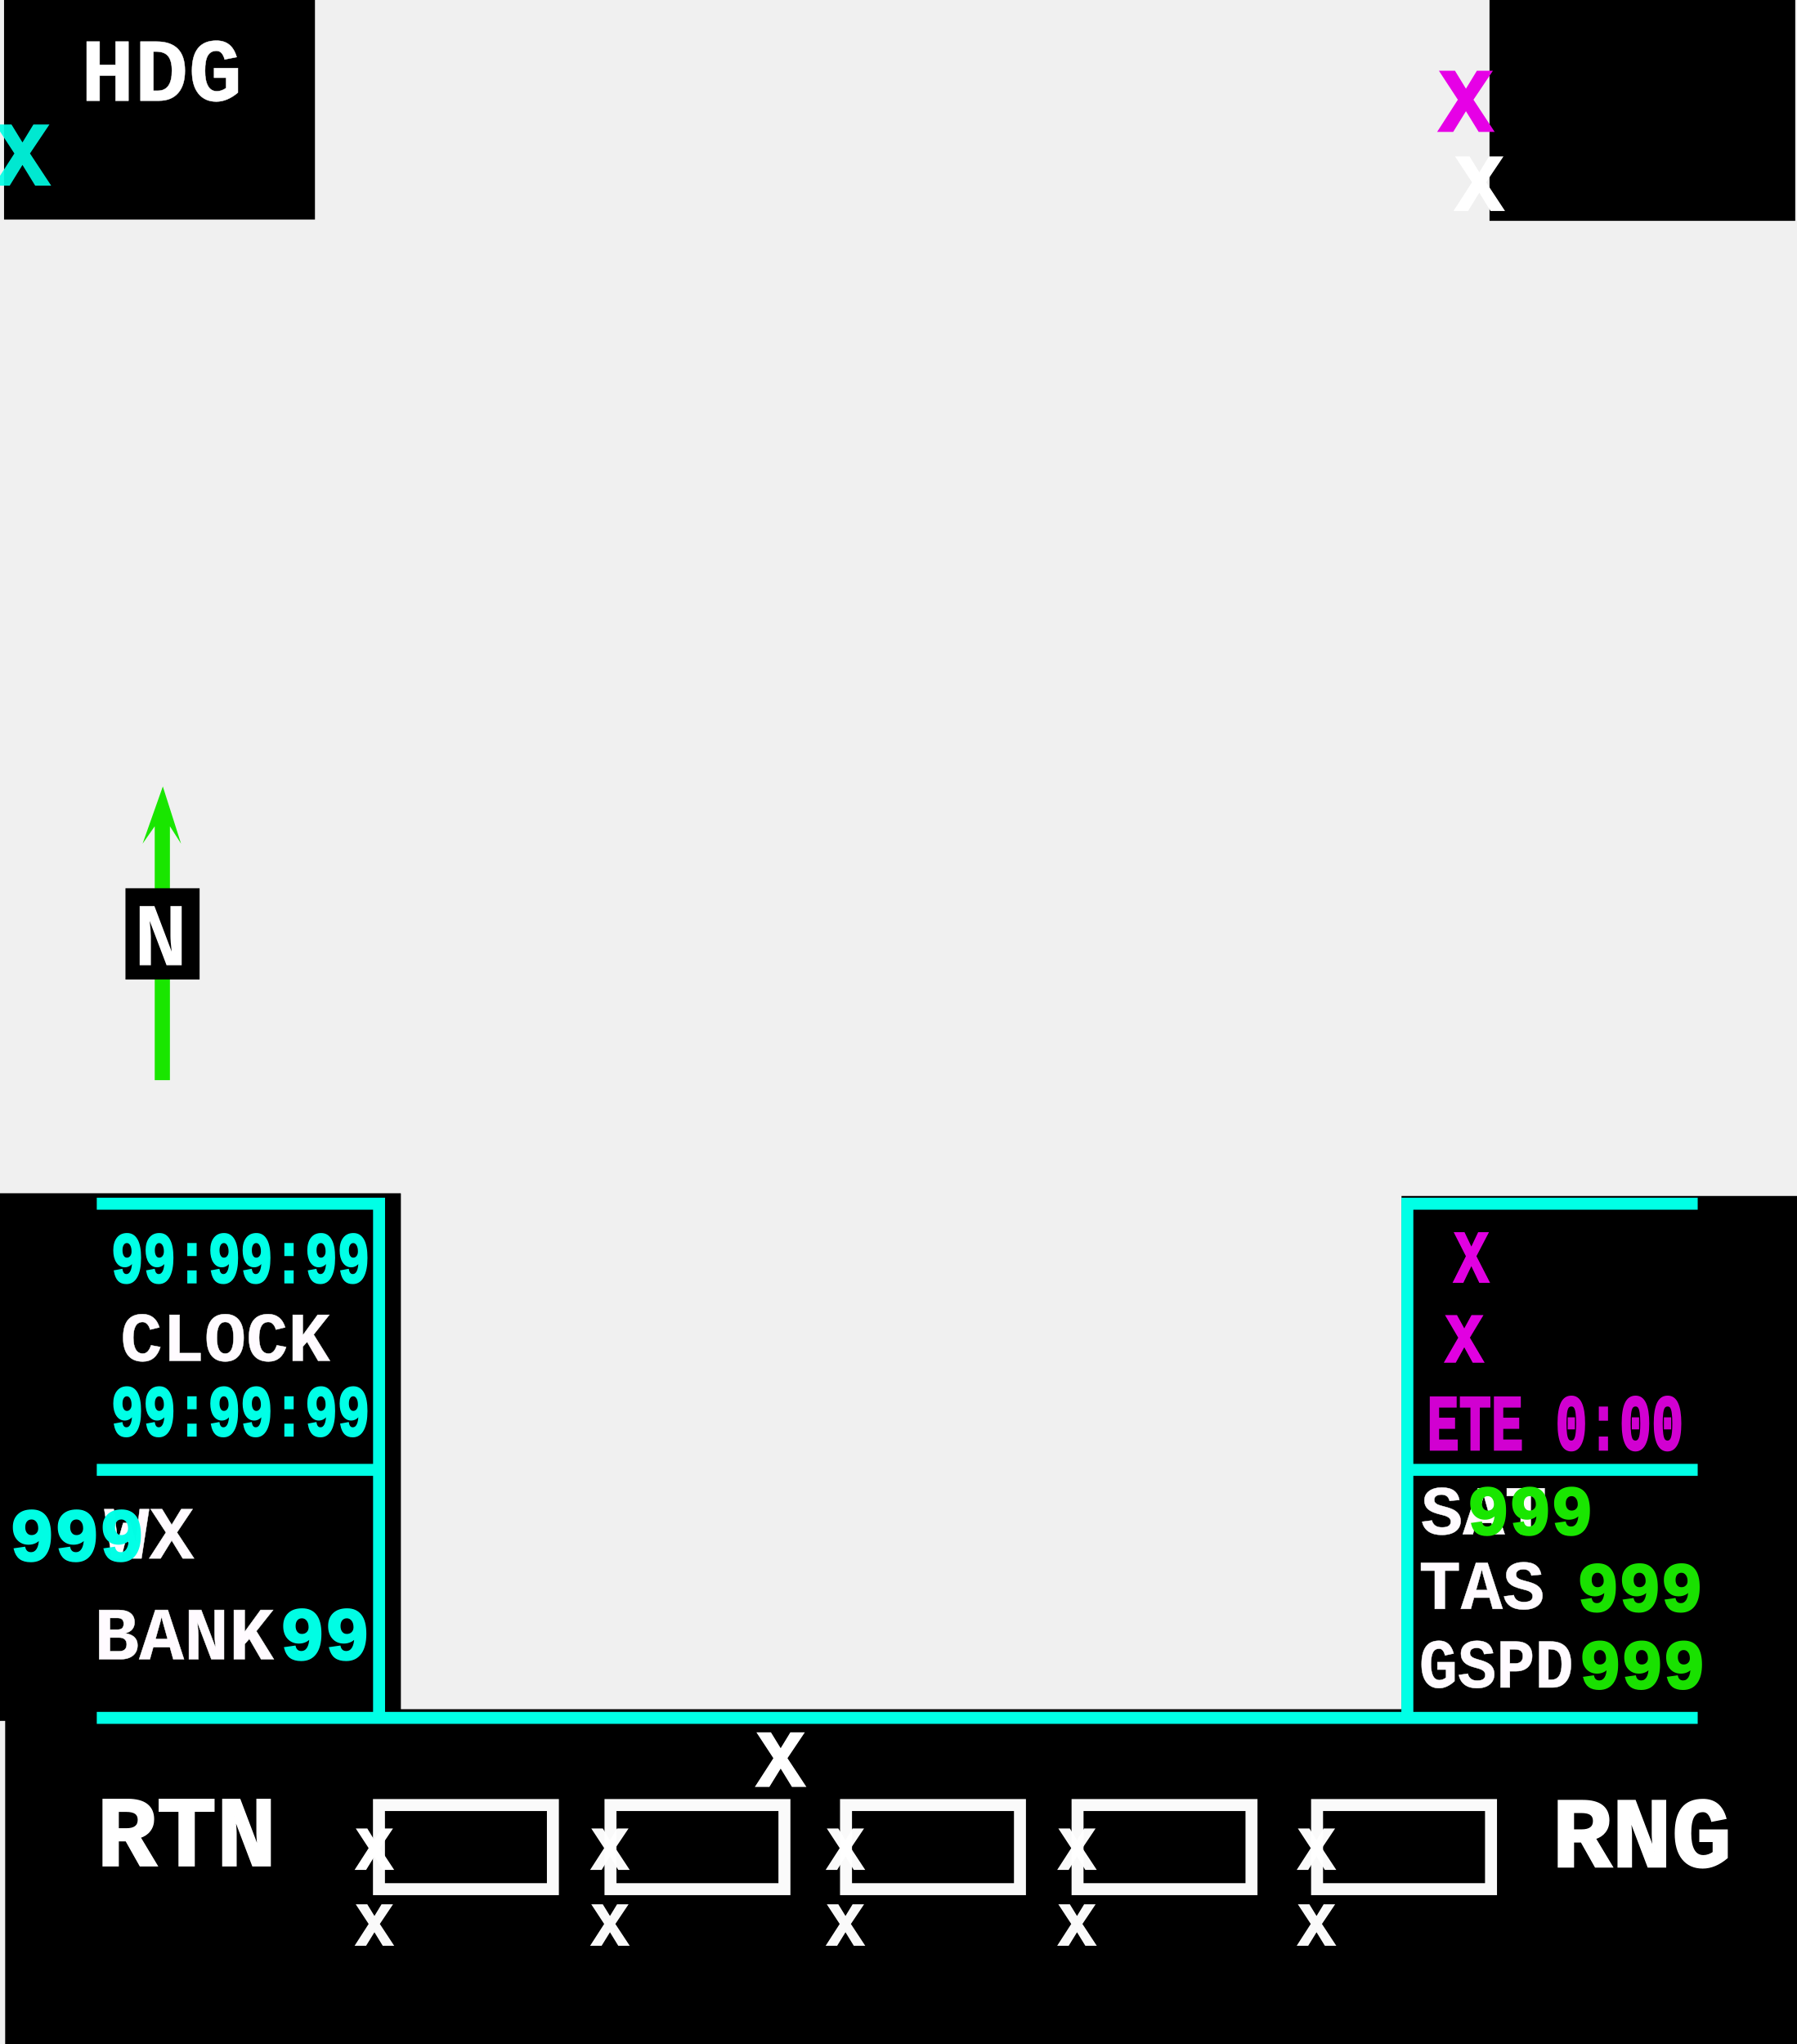
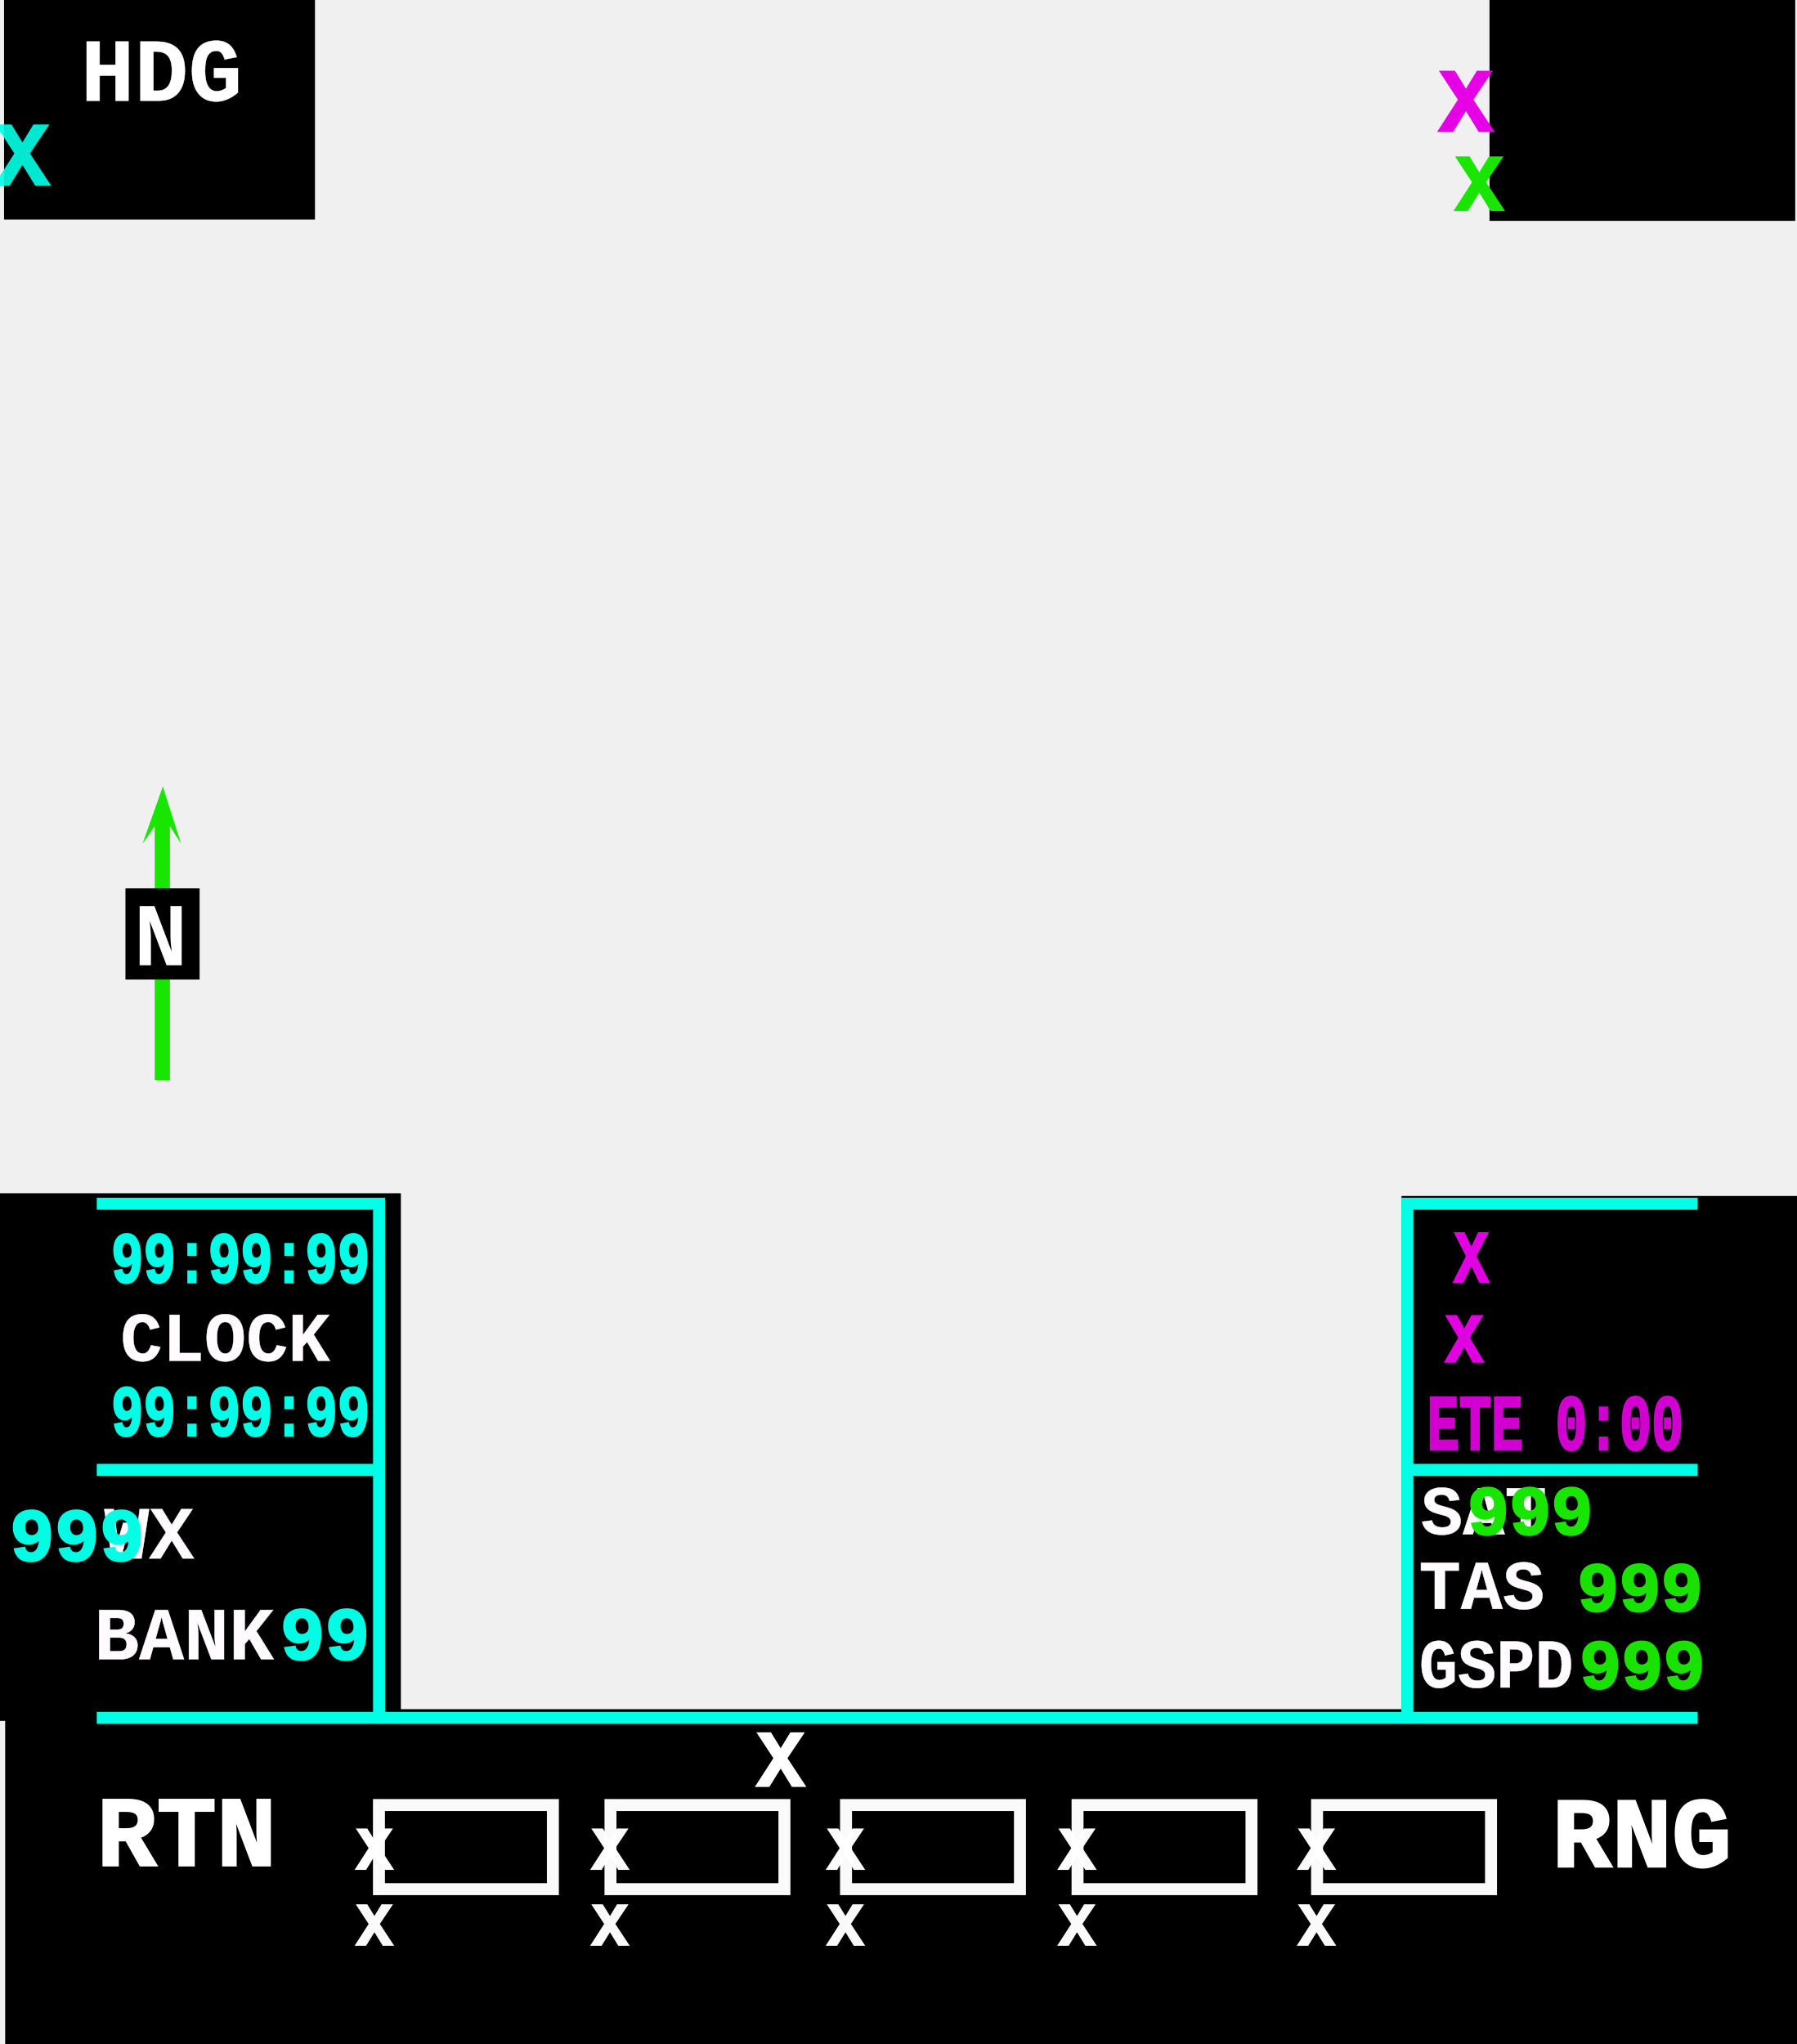
- <svg xmlns="http://www.w3.org/2000/svg" width="900" height="1024" viewBox="0 0 900 1024" id="svg4136" version="1.1">
+ <svg xmlns="http://www.w3.org/2000/svg" xmlns:xlink="http://www.w3.org/1999/xlink" width="900" height="1024" viewBox="0 0 900 1024" id="svg4136" version="1.1">
  <defs id="defs4138">
+     <linearGradient id="linearGradient4297">
+       <stop style="stop-color:#19e600;stop-opacity:1;" offset="0" id="stop4299" />
+       <stop style="stop-color:#19e600;stop-opacity:0;" offset="1" id="stop4301" />
+     </linearGradient>
    <marker orient="auto" refY="0.0" refX="0.0" id="Arrow2Mend" style="overflow:visible;">
      <path id="path4363" style="fill-rule:evenodd;stroke-width:0.625;stroke-linejoin:round;stroke:#19e600;stroke-opacity:1;fill:#19e600;fill-opacity:1" d="M 8.719,4.034 L -2.207,0.016 L 8.719,-4.002 C 6.973,-1.63 6.983,1.616 8.719,4.034 z " transform="scale(0.6) rotate(180) translate(0,0)" />
    </marker>
    <marker orient="auto" refY="0.0" refX="0.0" id="Arrow2Lend" style="overflow:visible;">
      <path id="path4357" style="fill-rule:evenodd;stroke-width:0.625;stroke-linejoin:round;stroke:#19e600;stroke-opacity:1;fill:#19e600;fill-opacity:1" d="M 8.719,4.034 L -2.207,0.016 L 8.719,-4.002 C 6.973,-1.63 6.983,1.616 8.719,4.034 z " transform="scale(1.1) rotate(180) translate(1,0)" />
    </marker>
    <marker orient="auto" refY="0.0" refX="0.0" id="Arrow1Sstart" style="overflow:visible">
      <path id="path4309" d="M 0.0,0.0 L 5.0,-5.0 L -12.5,0.0 L 5.0,5.0 L 0.0,0.0 z " style="fill-rule:evenodd;stroke:#00ffff;stroke-width:1pt;stroke-opacity:1;fill:#00ffff;fill-opacity:1" transform="scale(0.2) translate(6,0)" />
    </marker>
    <marker orient="auto" refY="0.0" refX="0.0" id="marker4639" style="overflow:visible">
      <path id="path4641" d="M 0.0,0.0 L 5.0,-5.0 L -12.5,0.0 L 5.0,5.0 L 0.0,0.0 z " style="fill-rule:evenodd;stroke:#00ffff;stroke-width:1pt;stroke-opacity:1;fill:#00ffff;fill-opacity:1" transform="scale(0.4) translate(10,0)" />
    </marker>
    <marker orient="auto" refY="0.0" refX="0.0" id="Arrow1Mstart" style="overflow:visible">
      <path id="path4303" d="M 0.0,0.0 L 5.0,-5.0 L -12.5,0.0 L 5.0,5.0 L 0.0,0.0 z " style="fill-rule:evenodd;stroke:#00ffff;stroke-width:1pt;stroke-opacity:1;fill:#00ffff;fill-opacity:1" transform="scale(0.4) translate(10,0)" />
    </marker>
    <marker orient="auto" refY="0.0" refX="0.0" id="Arrow1Lstart" style="overflow:visible">
      <path id="path4297" d="M 0.0,0.0 L 5.0,-5.0 L -12.5,0.0 L 5.0,5.0 L 0.0,0.0 z " style="fill-rule:evenodd;stroke:#00ffff;stroke-width:1pt;stroke-opacity:1;fill:#00ffff;fill-opacity:1" transform="scale(0.8) translate(12.5,0)" />
    </marker>
    <marker orient="auto" refY="0" refX="0" id="Arrow1Sstart-8" style="overflow:visible">
      <path id="path4309-9" d="M 0,0 5,-5 -12.5,0 5,5 0,0 Z" style="fill:#00ffff;fill-opacity:1;fill-rule:evenodd;stroke:#00ffff;stroke-width:1pt;stroke-opacity:1" transform="matrix(0.2,0,0,0.2,1.2,0)" />
    </marker>
    <marker orient="auto" refY="0" refX="0" id="Arrow1Sstart-7" style="overflow:visible">
      <path id="path4309-6" d="M 0,0 5,-5 -12.5,0 5,5 0,0 Z" style="fill:#00ffff;fill-opacity:1;fill-rule:evenodd;stroke:#00ffff;stroke-width:1pt;stroke-opacity:1" transform="matrix(0.2,0,0,0.2,1.2,0)" />
    </marker>
+     <linearGradient xlink:href="#linearGradient4297" id="linearGradient4303" x1="789.121" y1="757.16" x2="849.047" y2="757.16" gradientUnits="userSpaceOnUse" />
  </defs>
  <g id="layer7" style="display:inline">
    <rect style="opacity:1;fill:#000000;fill-opacity:1;stroke:#000000;stroke-width:0.149;stroke-miterlimit:4;stroke-dasharray:none;stroke-dashoffset:0;stroke-opacity:1" id="rect1" width="199.222" height="262.847" x="702.232" y="599.236" />
    <rect style="opacity:1;fill:#000000;fill-opacity:1;stroke:#000000;stroke-width:0.153;stroke-miterlimit:4;stroke-dasharray:none;stroke-dashoffset:0;stroke-opacity:1" id="rect2" width="200.762" height="264.172" x="-0.024" y="597.909" />
    <rect style="opacity:1;fill:#000000;fill-opacity:1;stroke:#000000;stroke-width:0.276;stroke-miterlimit:4;stroke-dasharray:none;stroke-dashoffset:0;stroke-opacity:1" id="rect3" width="899.924" height="170.222" x="2.772" y="856.43" />
    <rect style="opacity:1;fill:#000000;fill-opacity:1;stroke:#000000;stroke-width:0.178;stroke-miterlimit:4;stroke-dasharray:none;stroke-dashoffset:0;stroke-opacity:0" id="rect4" width="153.172" height="111.45" x="746.247" y="-0.81" />
    <rect style="opacity:1;fill:#000000;fill-opacity:1;stroke:#000000;stroke-width:0.213;stroke-miterlimit:4;stroke-dasharray:none;stroke-dashoffset:0;stroke-opacity:0" id="rect5" width="155.764" height="112.844" x="2.027" y="-2.853" />
  </g>
  <g id="layer4" style="display:inline">
    <path style="fill:#000000;fill-opacity:1;fill-rule:nonzero;stroke:#00ffe6;stroke-width:6;stroke-linecap:butt;stroke-linejoin:miter;stroke-miterlimit:4;stroke-dasharray:none;stroke-opacity:1" d="m 48.487,603.03 141.421,0 0,257.589" id="path5688" />
    <path style="fill:none;fill-rule:evenodd;stroke:#00ffe6;stroke-width:6;stroke-linecap:butt;stroke-linejoin:miter;stroke-miterlimit:4;stroke-dasharray:none;stroke-opacity:1" d="m 48.487,736.37 141.421,0" id="path5690" />
    <path style="fill:none;fill-rule:evenodd;stroke:#00ffe6;stroke-width:6;stroke-linecap:butt;stroke-linejoin:miter;stroke-miterlimit:4;stroke-dasharray:none;stroke-opacity:1" d="m 850.548,603.03 -145.462,0 0,257.589" id="path5692" />
    <path style="fill:none;fill-rule:evenodd;stroke:#00ffe6;stroke-width:6;stroke-linecap:butt;stroke-linejoin:miter;stroke-miterlimit:4;stroke-dasharray:none;stroke-opacity:1" d="m 850.548,736.37 -145.462,0" id="path5694" />
    <path style="fill:none;fill-rule:evenodd;stroke:#00ffe6;stroke-width:6;stroke-linecap:butt;stroke-linejoin:miter;stroke-miterlimit:4;stroke-dasharray:none;stroke-opacity:1" d="m 48.487,860.619 802.061,0" id="path5696" />
  </g>
  <g id="layer5" style="display:inline">
    <text xml:space="preserve" style="font-style:normal;font-variant:normal;font-weight:bold;font-stretch:normal;font-size:37.5px;line-height:125%;font-family:'Liberation Mono';-inkscape-font-specification:'Liberation Mono, Bold';text-align:start;letter-spacing:0px;word-spacing:0px;writing-mode:lr-tb;text-anchor:start;fill:#fffbff;fill-opacity:1;stroke:#ffffff;stroke-width:0.2;stroke-linecap:butt;stroke-linejoin:miter;stroke-miterlimit:4;stroke-dasharray:none;stroke-opacity:1" x="52.235" y="780.744" id="text5718-3">
      <tspan id="tspan5740" x="52.235" y="780.744">WX</tspan>
    </text>
    <text xml:space="preserve" style="font-style:normal;font-variant:normal;font-weight:bold;font-stretch:normal;font-size:35px;line-height:125%;font-family:'Liberation Mono';-inkscape-font-specification:'Liberation Mono, Bold';text-align:start;letter-spacing:0px;word-spacing:0px;writing-mode:lr-tb;text-anchor:start;fill:#fffbff;fill-opacity:1;stroke:#ffffff;stroke-width:0.2;stroke-linecap:butt;stroke-linejoin:miter;stroke-miterlimit:4;stroke-dasharray:none;stroke-opacity:1" x="711.864" y="768.622" id="text5718-71-9">
      <tspan id="tspan5809" x="711.864" y="768.622">SAT</tspan>
    </text>
    <text xml:space="preserve" style="font-style:normal;font-variant:normal;font-weight:bold;font-stretch:normal;font-size:35px;line-height:125%;font-family:'Liberation Mono';-inkscape-font-specification:'Liberation Mono, Bold';text-align:start;letter-spacing:0px;word-spacing:0px;writing-mode:lr-tb;text-anchor:start;fill:#fffbff;fill-opacity:1;stroke:#ffffff;stroke-width:0.2;stroke-linecap:butt;stroke-linejoin:miter;stroke-miterlimit:4;stroke-dasharray:none;stroke-opacity:1" x="710.854" y="806.018" id="text5718-71-6">
      <tspan id="tspan5819" x="710.854" y="806.018">TAS</tspan>
    </text>
    <text xml:space="preserve" style="font-style:normal;font-variant:normal;font-weight:bold;font-stretch:normal;font-size:33.586px;line-height:125%;font-family:'Liberation Mono';-inkscape-font-specification:'Liberation Mono, Bold';text-align:start;letter-spacing:0px;word-spacing:0px;writing-mode:lr-tb;text-anchor:start;fill:#fffbff;fill-opacity:1;stroke:#ffffff;stroke-width:0.2;stroke-linecap:butt;stroke-linejoin:miter;stroke-miterlimit:4;stroke-dasharray:none;stroke-opacity:1" x="740.884" y="811.251" id="text5718-71-4" transform="scale(0.9596133,1.042086)">
      <tspan id="tspan5829" x="740.884" y="811.251">GSPD</tspan>
    </text>
    <text xml:space="preserve" style="font-style:normal;font-variant:normal;font-weight:bold;font-stretch:normal;font-size:37.5px;line-height:125%;font-family:'Liberation Mono';-inkscape-font-specification:'Liberation Mono, Bold';text-align:start;letter-spacing:0px;word-spacing:0px;writing-mode:lr-tb;text-anchor:start;fill:#fffbff;fill-opacity:1;stroke:#ffffff;stroke-width:0.2;stroke-linecap:butt;stroke-linejoin:miter;stroke-miterlimit:4;stroke-dasharray:none;stroke-opacity:1" x="47.184" y="831.252" id="text5718-3-9">
      <tspan id="tspan4299" x="47.184" y="831.252">BANK</tspan>
    </text>
    <text xml:space="preserve" style="font-style:normal;font-variant:normal;font-weight:bold;font-stretch:normal;font-size:35px;line-height:125%;font-family:'Liberation Mono';-inkscape-font-specification:'Liberation Mono, Bold';text-align:start;letter-spacing:0px;word-spacing:0px;writing-mode:lr-tb;text-anchor:start;fill:#fffbff;fill-opacity:1;stroke:#ffffff;stroke-width:0.2;stroke-linecap:butt;stroke-linejoin:miter;stroke-miterlimit:4;stroke-dasharray:none;stroke-opacity:1" x="60.316" y="681.749" id="text5718-3-5">
      <tspan id="tspan4309" x="60.316" y="681.749">CLOCK</tspan>
    </text>
    <text xml:space="preserve" style="font-style:normal;font-variant:normal;font-weight:bold;font-stretch:normal;font-size:45px;line-height:125%;font-family:'Liberation Mono';-inkscape-font-specification:'Liberation Mono, Bold';text-align:start;letter-spacing:0px;word-spacing:0px;writing-mode:lr-tb;text-anchor:start;fill:#ffffff;fill-opacity:1;stroke:#ffffff;stroke-width:0.2;stroke-linecap:butt;stroke-linejoin:miter;stroke-miterlimit:4;stroke-dasharray:none;stroke-opacity:1" x="40.397" y="50.461" id="text5718-3-5-2">
      <tspan id="tspan4335" x="40.397" y="50.461">HDG</tspan>
    </text>
  </g>
  <g id="layer2" style="display:inline;opacity:1">
    <text xml:space="preserve" style="font-style:normal;font-variant:normal;font-weight:bold;font-stretch:normal;font-size:31.177px;line-height:125%;font-family:'Liberation Mono';-inkscape-font-specification:'Liberation Mono, Bold';text-align:start;letter-spacing:0px;word-spacing:0px;writing-mode:lr-tb;text-anchor:start;fill:#00ffe6;fill-opacity:1;stroke:#00ffe6;stroke-width:1px;stroke-linecap:butt;stroke-linejoin:miter;stroke-opacity:1" x="64.29" y="556.321" id="clock" transform="scale(0.8660254,1.1547)">
      <tspan id="tspan4331" x="64.29" y="556.321">99:99:99</tspan>
    </text>
    <text xml:space="preserve" style="font-style:normal;font-variant:normal;font-weight:bold;font-stretch:normal;font-size:31.177px;line-height:125%;font-family:'Liberation Mono';-inkscape-font-specification:'Liberation Mono, Bold';text-align:start;letter-spacing:0px;word-spacing:0px;writing-mode:lr-tb;text-anchor:start;fill:#00ffe6;fill-opacity:1;stroke:#00ffe6;stroke-width:1px;stroke-linecap:butt;stroke-linejoin:miter;stroke-opacity:1" x="64.29" y="622.807" id="chrono" transform="scale(0.8660254,1.1547)">
      <tspan id="tspan4331-8" x="64.29" y="622.807">99:99:99</tspan>
    </text>
    <text xml:space="preserve" style="font-style:normal;font-variant:normal;font-weight:bold;font-stretch:normal;font-size:37.5px;line-height:125%;font-family:'Liberation Mono';-inkscape-font-specification:'Liberation Mono, Bold';text-align:end;letter-spacing:0px;word-spacing:0px;writing-mode:lr-tb;text-anchor:end;opacity:0.99;fill:#00ffe6;fill-opacity:1;stroke:#00ffe6;stroke-width:1px;stroke-linecap:butt;stroke-linejoin:miter;stroke-opacity:1" x="184.868" y="781.787" id="wx">
      <tspan id="tspan4361" x="184.868" y="781.787">999</tspan>
    </text>
    <text xml:space="preserve" style="font-style:normal;font-variant:normal;font-weight:bold;font-stretch:normal;font-size:37.5px;line-height:125%;font-family:'Liberation Mono';-inkscape-font-specification:'Liberation Mono, Bold';text-align:start;letter-spacing:0px;word-spacing:0px;writing-mode:lr-tb;text-anchor:start;opacity:0.99;fill:#00ffe6;fill-opacity:1;stroke:#00ffe6;stroke-width:1px;stroke-linecap:butt;stroke-linejoin:miter;stroke-opacity:1" x="140.289" y="831.304" id="bank">
      <tspan id="tspan4381" x="140.289" y="831.304">99</tspan>
    </text>
-     <text xml:space="preserve" style="font-style:normal;font-variant:normal;font-weight:bold;font-stretch:normal;font-size:35px;line-height:125%;font-family:'Liberation Mono';-inkscape-font-specification:'Liberation Mono, Bold';text-align:center;letter-spacing:0px;word-spacing:0px;writing-mode:lr-tb;text-anchor:middle;fill:#19e600;fill-opacity:1;stroke:#19e600;stroke-width:1px;stroke-linecap:butt;stroke-linejoin:miter;stroke-opacity:1" x="819.153" y="768.695" id="sat">
-       <tspan id="tspan4295" x="819.153" y="768.695">999</tspan>
+     <text xml:space="preserve" style="font-style:normal;font-variant:normal;font-weight:bold;font-stretch:normal;font-size:35px;line-height:125%;font-family:'Liberation Mono';-inkscape-font-specification:'Liberation Mono, Bold';text-align:center;letter-spacing:0px;word-spacing:0px;writing-mode:lr-tb;text-anchor:middle;fill:#19e600;fill-opacity:1;stroke:#19e600;stroke-width:1px;stroke-linecap:butt;stroke-linejoin:miter;stroke-opacity:1;" x="819.153" y="768.695" id="sat">
+       <tspan id="tspan4295" x="819.153" y="768.695" style="fill-opacity:1;fill:#19e600;">999</tspan>
    </text>
    <text xml:space="preserve" style="font-style:normal;font-variant:normal;font-weight:bold;font-stretch:normal;font-size:35px;line-height:125%;font-family:'Liberation Mono';-inkscape-font-specification:'Liberation Mono, Bold';text-align:start;letter-spacing:0px;word-spacing:0px;writing-mode:lr-tb;text-anchor:start;opacity:0.98;fill:#19e600;fill-opacity:1;stroke:#19e600;stroke-width:1px;stroke-linecap:butt;stroke-linejoin:miter;stroke-opacity:1" x="790.142" y="807.081" id="tas">
      <tspan id="tspan4413" x="790.142" y="807.081">999</tspan>
    </text>
    <text xml:space="preserve" style="font-style:normal;font-variant:normal;font-weight:bold;font-stretch:normal;font-size:35px;line-height:125%;font-family:'Liberation Mono';-inkscape-font-specification:'Liberation Mono, Bold';text-align:start;letter-spacing:0px;word-spacing:0px;writing-mode:lr-tb;text-anchor:start;opacity:0.98;fill:#19e600;fill-opacity:1;stroke:#19e600;stroke-width:1px;stroke-linecap:butt;stroke-linejoin:miter;stroke-opacity:1" x="791.285" y="845.795" id="gspd">
      <tspan id="tspan4413-4" x="791.285" y="845.795">999</tspan>
    </text>
    <text xml:space="preserve" style="font-style:normal;font-variant:normal;font-weight:bold;font-stretch:normal;font-size:32.5px;line-height:125%;font-family:'Liberation Mono';-inkscape-font-specification:'Liberation Mono, Bold';text-align:center;letter-spacing:0px;word-spacing:0px;writing-mode:lr;text-anchor:middle;opacity:0.98;fill:#e600e6;fill-opacity:1;stroke:#e600e6;stroke-width:1px;stroke-linecap:butt;stroke-linejoin:miter;stroke-opacity:1;" x="884.231" y="566.524" id="navDist" transform="scale(0.8822838,1.133422)">
      <tspan id="tspan4289" x="884.231" y="566.524">X</tspan>
    </text>
    <text xml:space="preserve" style="font-style:normal;font-variant:normal;font-weight:bold;font-stretch:normal;font-size:32.5px;line-height:125%;font-family:'Liberation Mono';-inkscape-font-specification:'Liberation Mono, Bold';text-align:center;letter-spacing:0px;word-spacing:0px;writing-mode:lr-tb;text-anchor:middle;opacity:0.98;fill:#e600e6;fill-opacity:1;stroke:#e600e6;stroke-width:1.163px;stroke-linecap:butt;stroke-linejoin:miter;stroke-opacity:1" x="823.976" y="645.429" id="navId" transform="scale(0.9462785,1.056771)">
      <tspan id="tspan4291" x="823.976" y="645.429" style="font-style:normal;font-variant:normal;font-weight:bold;font-stretch:normal;font-size:32.5px;line-height:125%;font-family:'Liberation Mono';-inkscape-font-specification:'Liberation Mono, Bold';text-align:center;writing-mode:lr-tb;text-anchor:middle;stroke-width:1.163px">X</tspan>
    </text>
    <text xml:space="preserve" style="font-style:normal;font-variant:normal;font-weight:bold;font-stretch:normal;font-size:32.5px;line-height:125%;font-family:'Liberation Mono';-inkscape-font-specification:'Liberation Mono, Bold';text-align:justify;letter-spacing:0px;word-spacing:0px;writing-mode:lr-tb;text-anchor:start;opacity:0.91;fill:#e600e6;fill-opacity:1;stroke:#e600e6;stroke-width:1px;stroke-linecap:butt;stroke-linejoin:miter;stroke-opacity:1" x="867.807" y="598.251" id="navTtw" transform="scale(0.823847,1.213818)">
      <tspan id="tspan4281" x="867.807" y="598.251">ETE 0:00</tspan>
    </text>
    <text xml:space="preserve" style="font-style:normal;font-variant:normal;font-weight:bold;font-stretch:normal;font-size:45px;line-height:125%;font-family:'Liberation Mono';-inkscape-font-specification:'Liberation Mono, Bold';text-align:center;letter-spacing:0px;word-spacing:0px;writing-mode:lr-tb;text-anchor:middle;fill:#e600e6;fill-opacity:1;stroke:#e600e6;stroke-width:1px;stroke-linecap:butt;stroke-linejoin:miter;stroke-opacity:1" x="801.924" y="65.58" id="navType">
      <tspan id="tspan4313" x="801.924" y="65.58">X</tspan>
    </text>
    <text xml:space="preserve" style="font-style:normal;font-variant:normal;font-weight:bold;font-stretch:normal;font-size:45px;line-height:125%;font-family:'Liberation Mono';-inkscape-font-specification:'Liberation Mono, Bold';text-align:center;letter-spacing:0px;word-spacing:0px;writing-mode:lr-tb;text-anchor:middle;opacity:0.91;fill:#00ffe6;fill-opacity:1;stroke:#00ffe6;stroke-width:1px;stroke-linecap:butt;stroke-linejoin:miter;stroke-opacity:1" x="78.739" y="92.506" id="hdgAnn">
      <tspan id="tspan4217" x="78.739" y="92.506">X</tspan>
    </text>
-     <text xml:space="preserve" style="font-style:normal;font-variant:normal;font-weight:bold;font-stretch:normal;font-size:40px;line-height:125%;font-family:'Liberation Mono';-inkscape-font-specification:'Liberation Mono, Bold';text-align:center;letter-spacing:0px;word-spacing:0px;writing-mode:lr;text-anchor:middle;display:inline;opacity:1;fill:#ffffff;fill-opacity:1;stroke:#ffffff;stroke-width:1px;stroke-linecap:butt;stroke-linejoin:miter;stroke-opacity:1;" x="801.118" y="105.215" id="distRem">
+     <text xml:space="preserve" style="font-style:normal;font-variant:normal;font-weight:bold;font-stretch:normal;font-size:40px;line-height:125%;font-family:'Liberation Mono';-inkscape-font-specification:'Liberation Mono, Bold';text-align:center;letter-spacing:0px;word-spacing:0px;writing-mode:lr;text-anchor:middle;display:inline;opacity:1;fill:#19e600;fill-opacity:1;stroke:#19e600;stroke-width:1px;stroke-linecap:butt;stroke-linejoin:miter;stroke-opacity:1;" x="801.118" y="105.215" id="distRem">
      <tspan id="tspan4313-6" x="801.118" y="105.215">X</tspan>
    </text>
  </g>
  <g id="layer3" style="display:inline;opacity:1">
    <text xml:space="preserve" style="font-style:normal;font-variant:normal;font-weight:bold;font-stretch:normal;font-size:40px;line-height:125%;font-family:'Liberation Mono';-inkscape-font-specification:'Liberation Mono, Bold';text-align:center;letter-spacing:0px;word-spacing:0px;writing-mode:lr-tb;text-anchor:middle;fill:#ffffff;fill-opacity:1;stroke:#ffffff;stroke-width:1px;stroke-linecap:butt;stroke-linejoin:miter;stroke-opacity:1" x="451.099" y="894.714" id="main">
      <tspan id="tspan4204" x="451.099" y="894.714">X</tspan>
    </text>
    <text xml:space="preserve" style="font-style:normal;font-variant:normal;font-weight:bold;font-stretch:normal;font-size:50px;line-height:125%;font-family:'Liberation Mono';-inkscape-font-specification:'Liberation Mono, Bold';text-align:start;letter-spacing:0px;word-spacing:0px;writing-mode:lr-tb;text-anchor:start;fill:#ffffff;fill-opacity:1;stroke:#ffffff;stroke-width:1px;stroke-linecap:butt;stroke-linejoin:miter;stroke-opacity:1" x="48.487" y="934.571" id="text4206">
      <tspan id="tspan4208" x="48.487" y="934.571">RTN</tspan>
    </text>
    <text xml:space="preserve" style="font-style:normal;font-variant:normal;font-weight:bold;font-stretch:normal;font-size:50px;line-height:125%;font-family:'Liberation Mono';-inkscape-font-specification:'Liberation Mono, Bold';text-align:justify;letter-spacing:0px;word-spacing:0px;writing-mode:lr-tb;text-anchor:start;fill:#ffffff;fill-opacity:1;stroke:#ffffff;stroke-width:1px;stroke-linecap:butt;stroke-linejoin:miter;stroke-opacity:1" x="777.571" y="935.143" id="text4210">
      <tspan id="tspan4212" x="777.571" y="935.143">RNG</tspan>
    </text>
    <text xml:space="preserve" style="font-style:normal;font-variant:normal;font-weight:bold;font-stretch:normal;font-size:30px;line-height:125%;font-family:'Liberation Mono';-inkscape-font-specification:'Liberation Mono, Bold';text-align:center;letter-spacing:0px;word-spacing:0px;writing-mode:lr-tb;text-anchor:middle;fill:#ffffff;fill-opacity:1;stroke:#ffffff;stroke-width:1px;stroke-linecap:butt;stroke-linejoin:miter;stroke-opacity:1" x="232.571" y="936.286" id="menu1">
      <tspan id="tspan4213" x="232.571" y="936.286">X</tspan>
    </text>
    <text xml:space="preserve" style="font-style:normal;font-variant:normal;font-weight:bold;font-stretch:normal;font-size:30px;line-height:125%;font-family:'Liberation Mono';-inkscape-font-specification:'Liberation Mono, Bold';text-align:center;letter-spacing:0px;word-spacing:0px;writing-mode:lr-tb;text-anchor:middle;opacity:0.98;fill:#ffffff;fill-opacity:1;stroke:#ffffff;stroke-width:1px;stroke-linecap:butt;stroke-linejoin:miter;stroke-opacity:1" x="350.571" y="936.286" id="menu2">
      <tspan id="tspan4213-8" x="350.571" y="936.286">X</tspan>
    </text>
    <text xml:space="preserve" style="font-style:normal;font-variant:normal;font-weight:bold;font-stretch:normal;font-size:30px;line-height:125%;font-family:'Liberation Mono';-inkscape-font-specification:'Liberation Mono, Bold';text-align:center;letter-spacing:0px;word-spacing:0px;writing-mode:lr-tb;text-anchor:middle;opacity:0.98;fill:#ffffff;fill-opacity:1;stroke:#ffffff;stroke-width:1px;stroke-linecap:butt;stroke-linejoin:miter;stroke-opacity:1" x="468.571" y="936.286" id="menu3">
      <tspan id="tspan4213-8-1" x="468.571" y="936.286">X</tspan>
    </text>
    <text xml:space="preserve" style="font-style:normal;font-variant:normal;font-weight:bold;font-stretch:normal;font-size:30px;line-height:125%;font-family:'Liberation Mono';-inkscape-font-specification:'Liberation Mono, Bold';text-align:center;letter-spacing:0px;word-spacing:0px;writing-mode:lr-tb;text-anchor:middle;opacity:0.98;fill:#ffffff;fill-opacity:1;stroke:#ffffff;stroke-width:1px;stroke-linecap:butt;stroke-linejoin:miter;stroke-opacity:1" x="584.571" y="936.286" id="menu4">
      <tspan id="tspan4213-8-8" x="584.571" y="936.286">X</tspan>
    </text>
    <text xml:space="preserve" style="font-style:normal;font-variant:normal;font-weight:bold;font-stretch:normal;font-size:30px;line-height:125%;font-family:'Liberation Mono';-inkscape-font-specification:'Liberation Mono, Bold';text-align:center;letter-spacing:0px;word-spacing:0px;writing-mode:lr-tb;text-anchor:middle;opacity:0.98;fill:#ffffff;fill-opacity:1;stroke:#ffffff;stroke-width:1px;stroke-linecap:butt;stroke-linejoin:miter;stroke-opacity:1" x="704.571" y="936.286" id="menu5">
      <tspan id="tspan4213-8-9" x="704.571" y="936.286">X</tspan>
    </text>
    <text xml:space="preserve" style="font-style:normal;font-variant:normal;font-weight:bold;font-stretch:normal;font-size:30px;line-height:125%;font-family:'Liberation Mono';-inkscape-font-specification:'Liberation Mono, Bold';text-align:center;letter-spacing:0px;word-spacing:0px;writing-mode:lr-tb;text-anchor:middle;opacity:0.98;fill:#ffffff;fill-opacity:1;stroke:#ffffff;stroke-width:1px;stroke-linecap:butt;stroke-linejoin:miter;stroke-opacity:1" x="232.571" y="974.286" id="menu1b">
      <tspan id="tspan4213-86" x="232.571" y="974.286">X</tspan>
    </text>
    <text xml:space="preserve" style="font-style:normal;font-variant:normal;font-weight:bold;font-stretch:normal;font-size:30px;line-height:125%;font-family:'Liberation Mono';-inkscape-font-specification:'Liberation Mono, Bold';text-align:center;letter-spacing:0px;word-spacing:0px;writing-mode:lr-tb;text-anchor:middle;opacity:0.98;fill:#ffffff;fill-opacity:1;stroke:#ffffff;stroke-width:1px;stroke-linecap:butt;stroke-linejoin:miter;stroke-opacity:1" x="350.571" y="974.286" id="menu2b">
      <tspan id="tspan4213-8-4" x="350.571" y="974.286">X</tspan>
    </text>
    <text xml:space="preserve" style="font-style:normal;font-variant:normal;font-weight:bold;font-stretch:normal;font-size:30px;line-height:125%;font-family:'Liberation Mono';-inkscape-font-specification:'Liberation Mono, Bold';text-align:center;letter-spacing:0px;word-spacing:0px;writing-mode:lr-tb;text-anchor:middle;opacity:0.98;fill:#ffffff;fill-opacity:1;stroke:#ffffff;stroke-width:1px;stroke-linecap:butt;stroke-linejoin:miter;stroke-opacity:1" x="468.571" y="974.286" id="menu3b">
      <tspan id="tspan4213-8-1-8" x="468.571" y="974.286">X</tspan>
    </text>
    <text xml:space="preserve" style="font-style:normal;font-variant:normal;font-weight:bold;font-stretch:normal;font-size:30px;line-height:125%;font-family:'Liberation Mono';-inkscape-font-specification:'Liberation Mono, Bold';text-align:center;letter-spacing:0px;word-spacing:0px;writing-mode:lr-tb;text-anchor:middle;opacity:0.98;fill:#ffffff;fill-opacity:1;stroke:#ffffff;stroke-width:1px;stroke-linecap:butt;stroke-linejoin:miter;stroke-opacity:1" x="584.571" y="974.286" id="menu4b">
      <tspan id="tspan4213-8-8-9" x="584.571" y="974.286">X</tspan>
    </text>
    <text xml:space="preserve" style="font-style:normal;font-variant:normal;font-weight:bold;font-stretch:normal;font-size:30px;line-height:125%;font-family:'Liberation Mono';-inkscape-font-specification:'Liberation Mono, Bold';text-align:center;letter-spacing:0px;word-spacing:0px;writing-mode:lr-tb;text-anchor:middle;opacity:0.98;fill:#ffffff;fill-opacity:1;stroke:#ffffff;stroke-width:1px;stroke-linecap:butt;stroke-linejoin:miter;stroke-opacity:1" x="704.571" y="974.286" id="menu5b">
      <tspan id="tspan4213-8-9-7" x="704.571" y="974.286">X</tspan>
    </text>
  </g>
  <g id="layer6" style="display:inline">
    <rect style="opacity:0.98;fill:none;fill-opacity:1;fill-rule:nonzero;stroke:#ffffff;stroke-width:6;stroke-miterlimit:4;stroke-dasharray:none;stroke-dashoffset:0;stroke-opacity:1" id="cdr1" width="87.143" height="42.143" x="189.857" y="904.286" />
    <rect style="opacity:0.98;fill:none;fill-opacity:1;fill-rule:nonzero;stroke:#ffffff;stroke-width:6;stroke-miterlimit:4;stroke-dasharray:none;stroke-dashoffset:0;stroke-opacity:1" id="cdr2" width="87.143" height="42.143" x="305.857" y="904.286" />
    <rect style="opacity:0.98;fill:none;fill-opacity:1;fill-rule:nonzero;stroke:#ffffff;stroke-width:6;stroke-miterlimit:4;stroke-dasharray:none;stroke-dashoffset:0;stroke-opacity:1" id="cdr3" width="87.143" height="42.143" x="423.857" y="904.286" />
    <rect style="opacity:0.98;fill:none;fill-opacity:1;fill-rule:nonzero;stroke:#ffffff;stroke-width:6;stroke-miterlimit:4;stroke-dasharray:none;stroke-dashoffset:0;stroke-opacity:1" id="cdr4" width="87.143" height="42.143" x="539.857" y="904.286" />
    <rect style="opacity:0.98;fill:none;fill-opacity:1;fill-rule:nonzero;stroke:#ffffff;stroke-width:6;stroke-miterlimit:4;stroke-dasharray:none;stroke-dashoffset:0;stroke-opacity:1" id="cdr5" width="87.143" height="42.143" x="659.857" y="904.286" />
  </g>
  <g id="layer8">
    <g id="trueNorth">
      <path id="arrow" d="m 77.519,541.143 0,-127.191 -6.09,8.729 L 81.579,394 l 9.135,28.68 -5.583,-8.729 0,127.191 z" style="fill:#19e600;fill-opacity:1;fill-rule:evenodd;stroke:none;stroke-width:1px;stroke-linecap:butt;stroke-linejoin:miter;stroke-opacity:1" />
      <rect y="444.992" x="62.857" height="45.731" width="37.143" id="rect4934" style="opacity:1;fill:#000000;fill-opacity:1;fill-rule:nonzero;stroke:none;stroke-width:6;stroke-linecap:butt;stroke-linejoin:miter;stroke-miterlimit:4;stroke-dasharray:none;stroke-dashoffset:0;stroke-opacity:1" />
      <text id="North" y="483.571" x="67" style="font-style:normal;font-variant:normal;font-weight:bold;font-stretch:normal;font-size:45px;line-height:125%;font-family:'Liberation Mono';-inkscape-font-specification:'Liberation Mono, Bold';text-align:start;letter-spacing:0px;word-spacing:0px;writing-mode:lr-tb;text-anchor:start;fill:#ffffff;fill-opacity:1;stroke:none;stroke-width:1px;stroke-linecap:butt;stroke-linejoin:miter;stroke-opacity:1" xml:space="preserve">
        <tspan style="font-style:normal;font-variant:normal;font-weight:bold;font-stretch:normal;font-size:45px;line-height:125%;font-family:'Liberation Mono';-inkscape-font-specification:'Liberation Mono, Bold';text-align:start;writing-mode:lr-tb;text-anchor:start;fill:#ffffff;fill-opacity:1;stroke:none;stroke-opacity:1" y="483.571" x="67" id="tspan4922">N</tspan>
      </text>
    </g>
  </g>
</svg>
